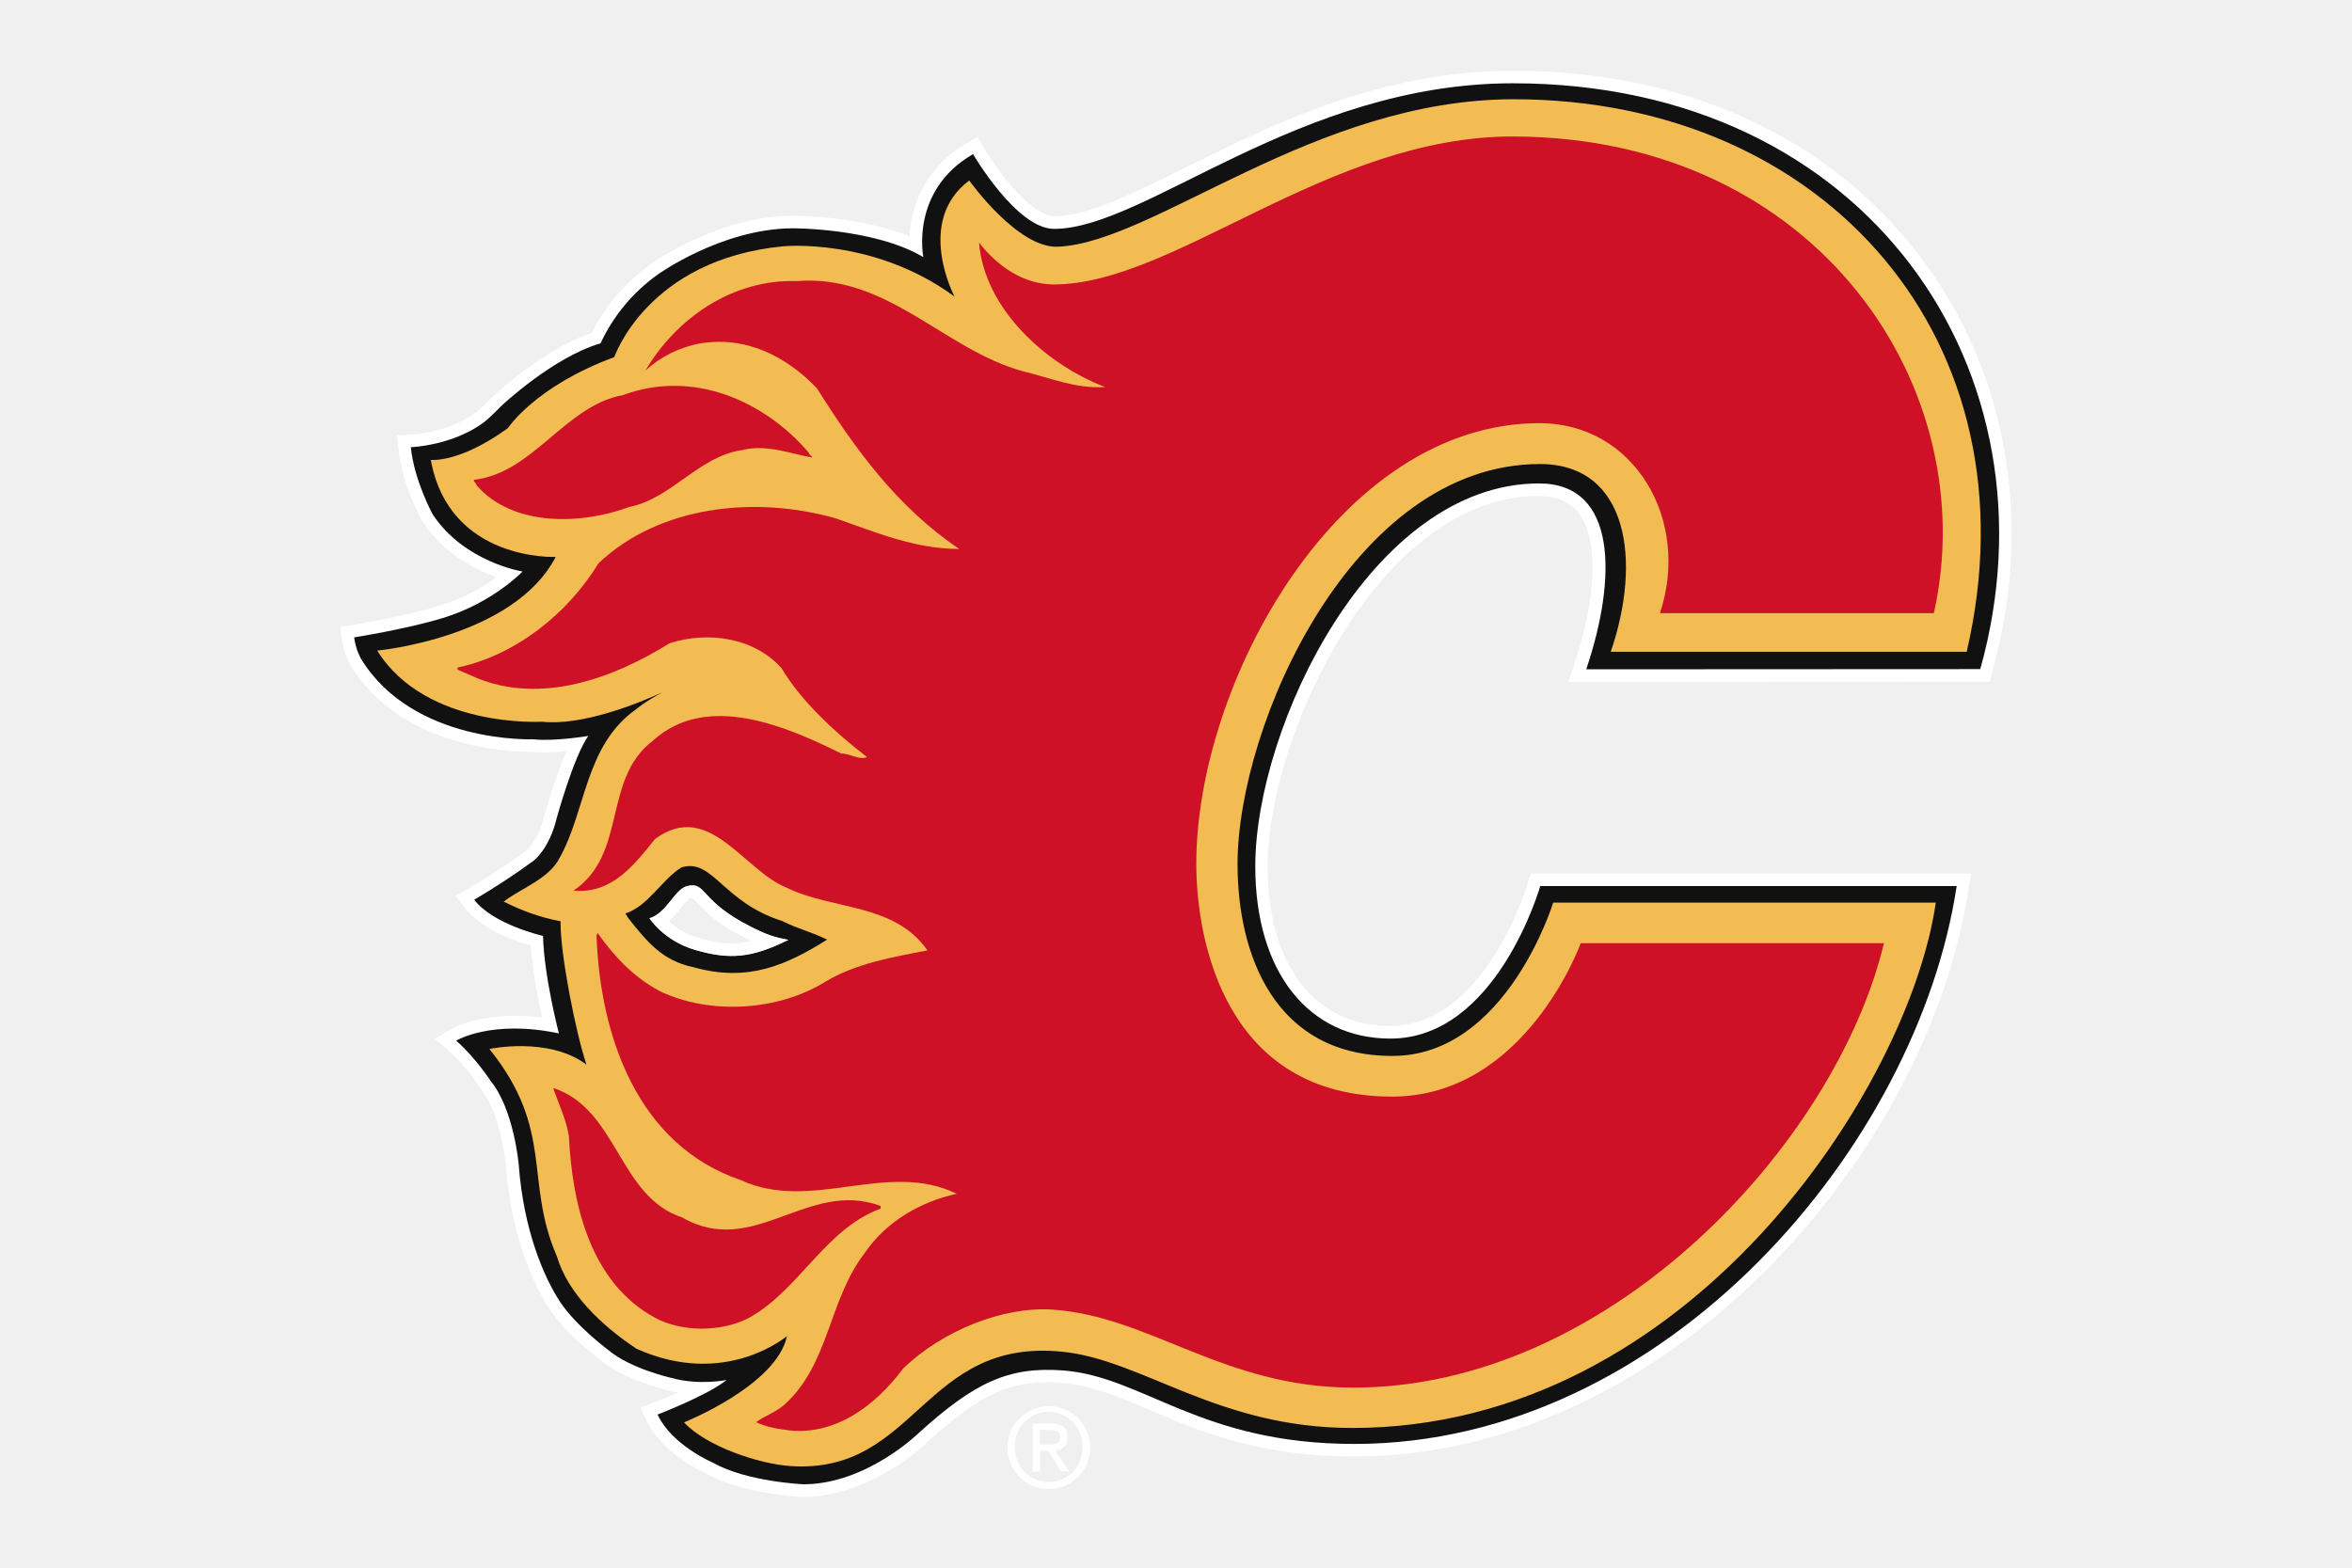
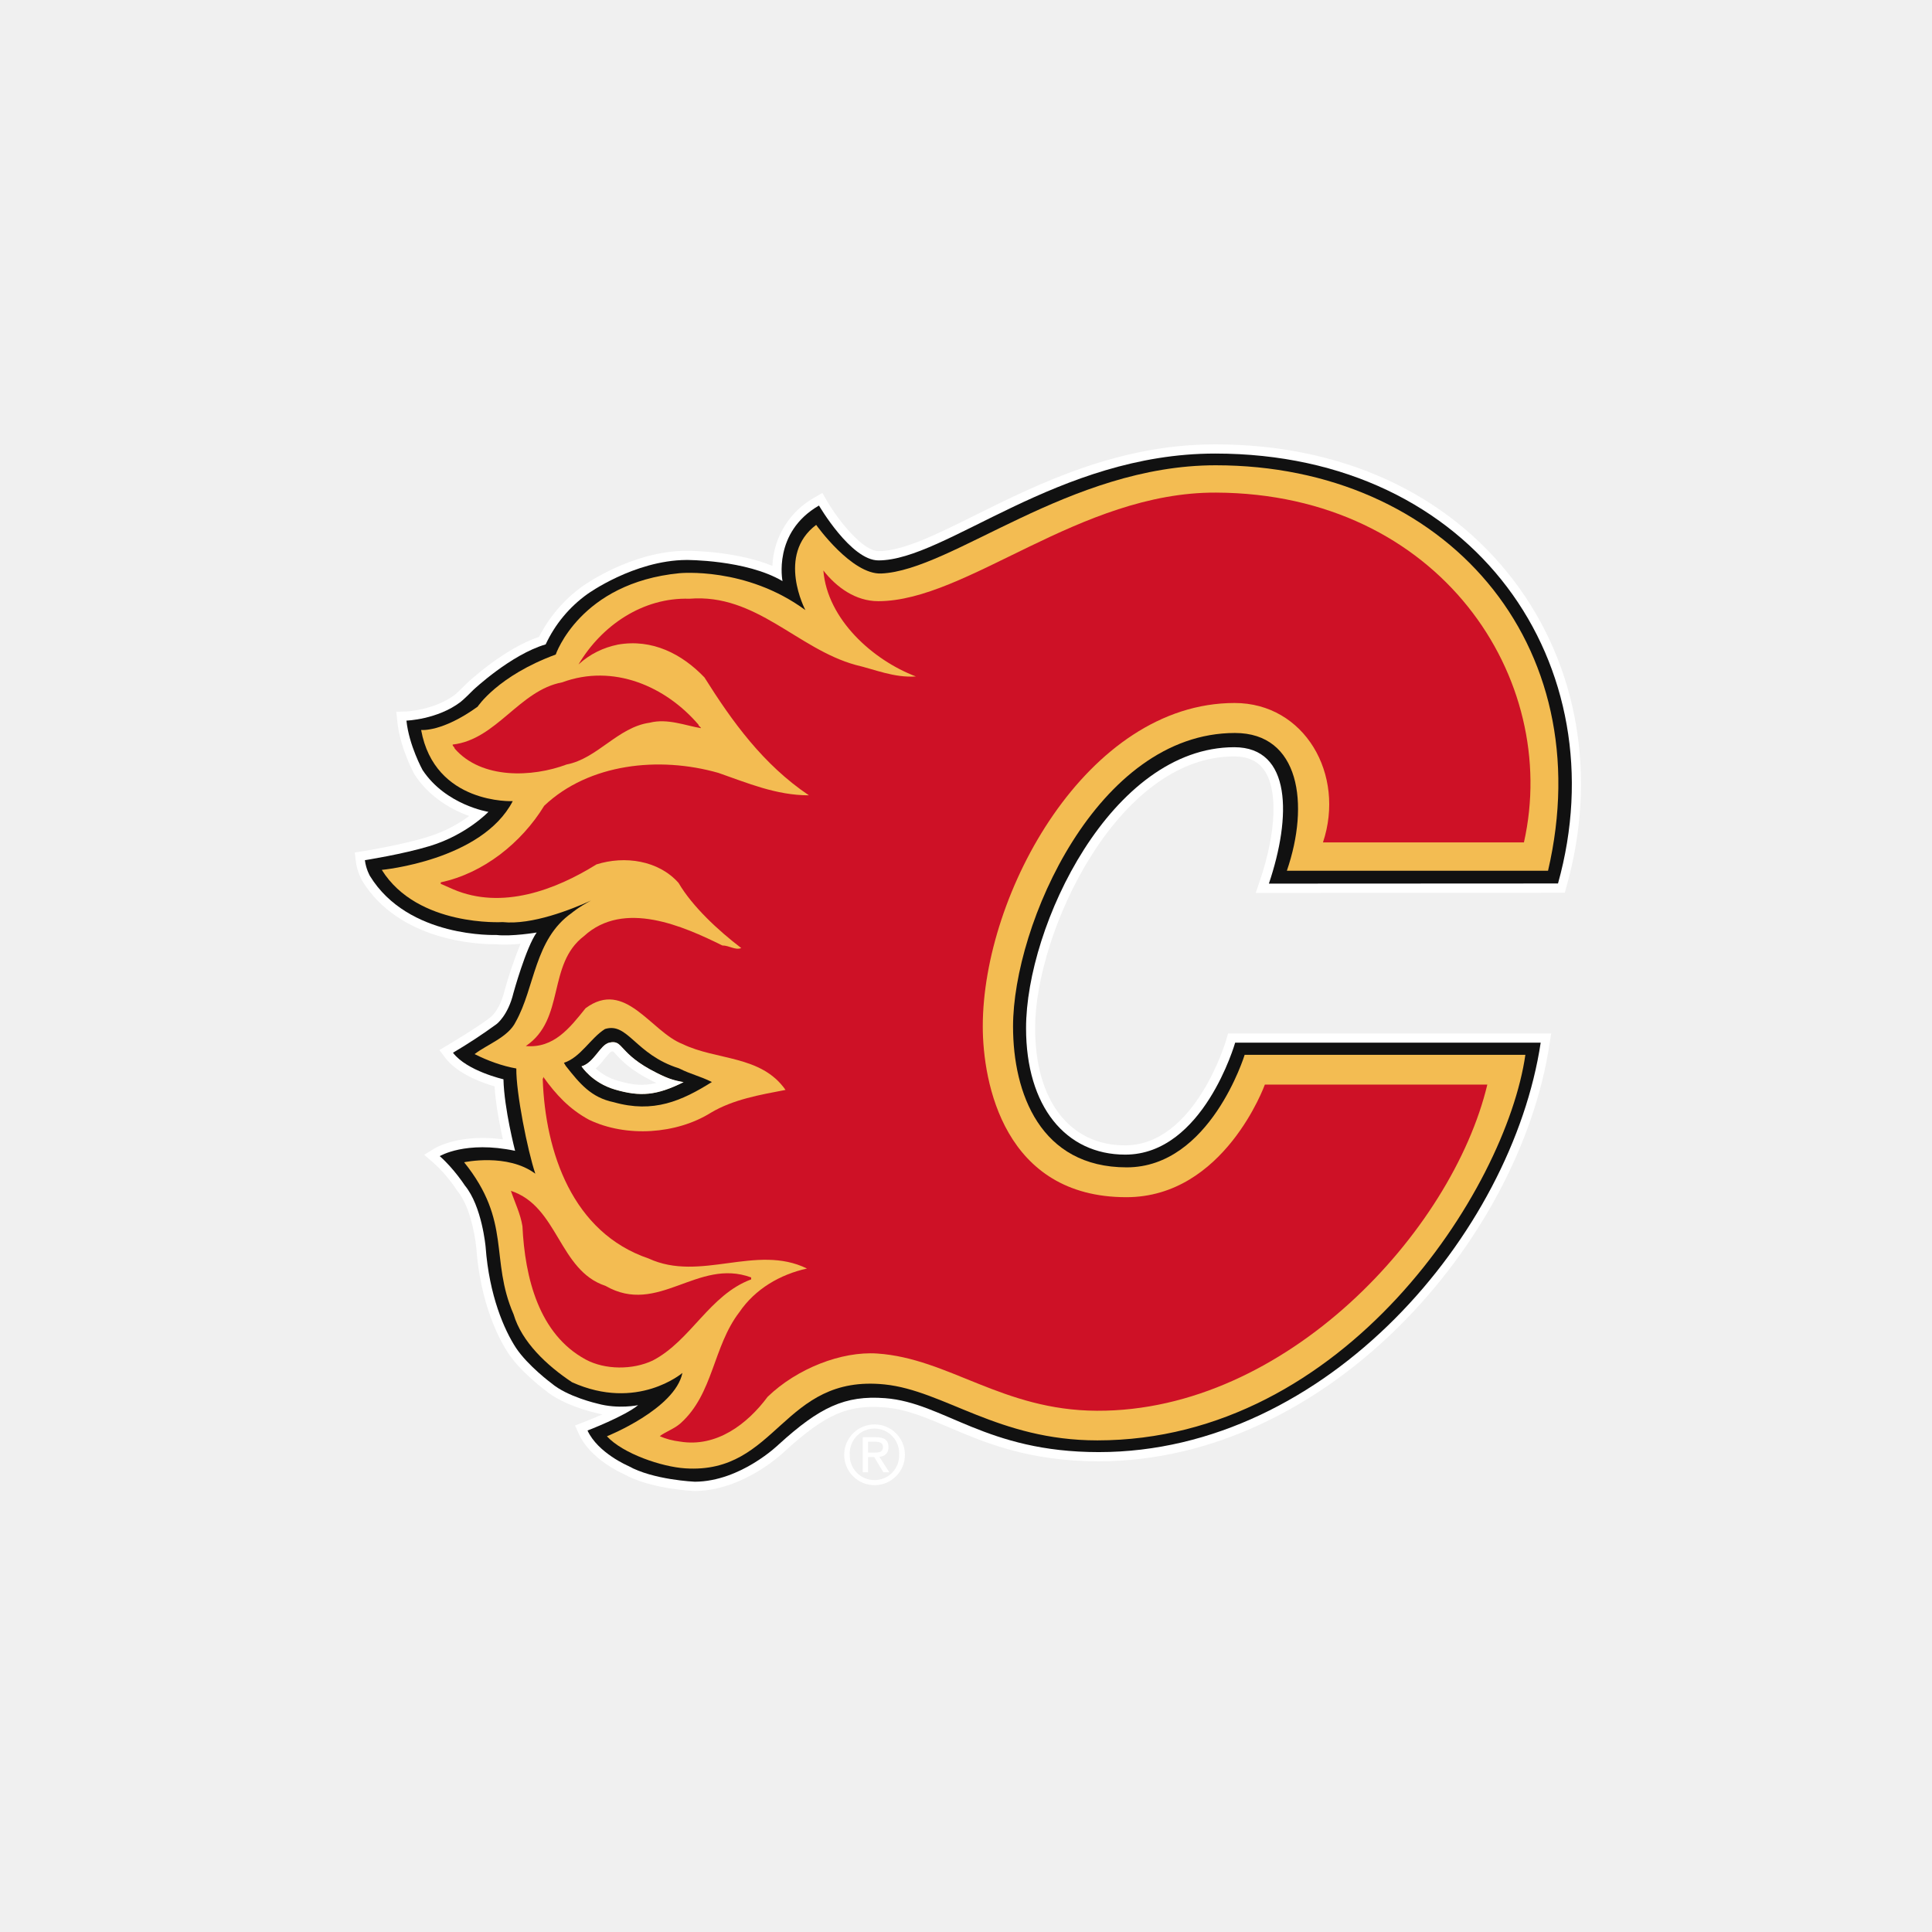
- <svg xmlns="http://www.w3.org/2000/svg" viewBox="0 0 24 16">
-   <g fill="#FFF">
-     <path d="M10.702 14.352a.422.422 0 1 0 0 .845.422.422 0 1 0 0-.845zm0 .774a.342.342 0 0 1-.345-.354.344.344 0 1 1 .687 0 .341.341 0 0 1-.342.354z" />
-     <path d="M10.896 14.669c0-.097-.057-.139-.172-.139h-.186v.488h.074v-.212h.085l.128.212h.083l-.138-.215c.071-.008.126-.047.126-.134zm-.284.075v-.151h.101c.051 0 .106.012.106.072 0 .074-.056.079-.119.079h-.088z" />
+ <svg xmlns="http://www.w3.org/2000/svg" width="512px" height="512px" viewBox="0 0 512 512" version="1.1">
+   <defs />
+   <g id="NHL" stroke="none" stroke-width="1" fill="none" fill-rule="evenodd">
+     <g id="calgary-flames">
+       <g id="cgy" transform="translate(85, 104)">
+         <g id="Group" transform="translate(133.3889, 266.7778)" fill="#FFFFFF">
+           <path d="M13.377,6.708 C8.931,6.708 5.326,10.312 5.326,14.759 C5.326,19.205 8.931,22.809 13.377,22.809 C17.823,22.809 21.428,19.205 21.428,14.759 C21.428,10.312 17.823,6.708 13.377,6.708 Z M13.377,21.457 C11.598,21.473 9.89,20.762 8.649,19.488 C7.407,18.214 6.74,16.489 6.803,14.711 C6.672,12.288 7.89,9.991 9.969,8.741 C12.048,7.49 14.648,7.49 16.727,8.741 C18.807,9.991 20.025,12.288 19.894,14.711 C19.962,16.48 19.304,18.2 18.074,19.474 C16.844,20.747 15.147,21.463 13.377,21.457 L13.377,21.457 Z" id="Shape" />
+           <path d="M17.074,12.748 C17.074,10.9 15.988,10.099 13.796,10.099 L10.252,10.099 L10.252,19.399 L11.662,19.399 L11.662,15.359 L13.282,15.359 L15.721,19.399 L17.302,19.399 L14.673,15.302 C16.026,15.149 17.074,14.406 17.074,12.748 Z M11.662,14.177 L11.662,11.3 L13.587,11.3 C14.558,11.3 15.607,11.529 15.607,12.672 C15.607,14.082 14.539,14.177 13.339,14.177 L11.662,14.177 L11.662,14.177 Z" id="Shape" />
+         </g>
+         <path d="M316.227,49.945 C298.505,26.582 270.379,13.758 237.032,13.758 C211.231,13.758 190.27,24.181 173.406,32.547 C163.135,37.654 154.274,42.056 147.814,42.056 C143.755,42.056 137.391,34.281 134.17,28.774 L132.932,26.64 L130.835,27.859 C124.222,31.542 119.999,38.399 119.688,45.962 C110.198,42.094 98.403,41.96 96.84,41.96 C82.396,42.056 69.8,51.05 69.248,51.45 C64.455,54.932 60.551,59.496 57.853,64.77 C48.535,67.895 39.178,76.66 38.721,77.08 C36.491,79.328 35.558,80.11 35.558,80.11 C30.127,84.207 22.695,84.549 22.638,84.549 L20.027,84.626 L20.294,87.217 C20.999,94.173 24.677,100.975 24.963,101.414 C29.06,107.607 35.157,110.751 39.35,112.256 C36.873,114.086 33.08,116.353 28.259,117.82 C21.323,119.955 11.433,121.536 11.338,121.555 L9.013,121.898 L9.299,124.242 C9.642,127.024 10.824,129.12 10.976,129.406 C20.771,145.413 41.732,146.232 45.848,146.232 L46.438,146.232 C48.23,146.423 50.783,146.328 52.936,146.118 C51.282,150.179 49.869,154.334 48.706,158.561 C47.525,163.478 45.219,165.402 45.066,165.517 C42.113,167.918 33.862,172.834 33.785,172.891 L31.442,174.282 L33.099,176.454 C36.301,180.628 42.818,182.952 46.057,183.905 C46.381,188.821 47.467,194.386 48.268,197.949 C46.482,197.693 44.679,197.565 42.875,197.568 C34.795,197.568 30.451,200.179 30.26,200.293 L27.421,202.027 L29.917,204.199 C33.404,207.248 36.091,211.421 36.11,211.479 L36.282,211.707 C40.283,216.566 41.217,226.571 41.217,226.647 C42.341,241.967 47.505,251.267 49.659,254.563 C52.993,259.613 59.377,264.358 59.511,264.453 C64.198,268.417 72.43,270.322 72.659,270.379 C73.307,270.551 73.955,270.703 74.641,270.818 C73.047,271.537 71.433,272.21 69.8,272.837 L67.38,273.771 L68.467,276.134 C71.401,282.518 79.233,286.176 80.395,286.691 C87.389,290.597 98.555,291.112 99.032,291.131 L99.146,291.131 C112.218,291.016 122.68,280.898 123.042,280.536 C133.903,270.665 139.773,268.226 149.338,268.969 C155.131,269.407 160.372,271.656 166.412,274.228 C175.826,278.249 187.507,283.261 206.143,283.261 C266.797,283.261 317.77,224.97 325.64,172.662 L326.079,169.88 L240.443,169.88 L239.929,171.672 C239.852,171.938 231.716,199.531 213.136,199.531 C198.445,199.531 189.317,187.64 189.317,168.47 C189.317,143.183 211.059,96.459 242.044,96.459 C245.664,96.459 248.256,97.641 249.99,100.042 C253.687,105.206 253.267,116.448 248.885,129.387 L247.779,132.627 L329.699,132.589 L330.176,130.797 C338.331,101.795 333.205,72.335 316.227,49.945 L316.227,49.945 Z M77.994,184.744 C71.878,182.971 69.115,178.589 69.115,178.589 C72.43,177.655 74.05,172.872 76.451,172.319 C80.3,171.405 78.757,175.197 88.989,180.304 C92.743,182.076 93.258,182.228 96.154,182.781 C89.066,186.287 84.797,186.725 77.994,184.744 L77.994,184.744 Z" id="Shape" fill="#FFFFFF" />
+         <path d="M327.889,130.13 C343.934,72.621 306.185,16.197 237.013,16.197 C195.319,16.197 165.555,44.514 147.795,44.514 C140.497,44.514 132.036,29.974 132.036,29.974 C119.726,37.082 122.375,50.002 122.375,50.002 C112.714,44.304 96.859,44.399 96.859,44.399 C83.025,44.514 70.696,53.413 70.696,53.413 C65.909,56.834 62.089,61.436 59.606,66.771 C50.402,69.457 40.436,78.833 40.436,78.833 C37.997,81.31 37.025,82.053 37.025,82.053 C30.87,86.703 22.714,86.97 22.714,86.97 C23.381,93.525 26.983,100.061 26.983,100.061 C33.138,109.36 44.438,111.151 44.438,111.151 C44.438,111.151 38.683,117.211 28.983,120.183 C21.8,122.375 11.7,123.956 11.7,123.956 C11.986,126.338 13.034,128.13 13.034,128.13 C23.191,144.727 46.515,143.774 46.515,143.774 C50.497,144.251 57.224,143.126 57.224,143.126 C54.385,147.109 51.069,159.152 51.069,159.152 C49.64,165.116 46.61,167.384 46.61,167.384 C42.882,170.107 39.021,172.644 35.043,174.987 C38.74,179.827 48.42,182.019 48.42,182.019 C48.611,189.889 51.507,200.979 51.507,200.979 C38.378,198.216 31.537,202.389 31.537,202.389 C35.329,205.724 38.187,210.164 38.187,210.164 C42.742,215.652 43.694,226.456 43.694,226.456 C44.647,239.357 48.63,248.446 51.736,253.191 C54.88,257.936 61.149,262.586 61.149,262.586 C65.399,266.187 73.364,267.978 73.364,267.978 C78.871,269.503 84.111,268.378 84.111,268.378 C80.567,271.313 70.696,275.105 70.696,275.105 C73.459,281.089 81.52,284.499 81.52,284.499 C88.056,288.196 99.146,288.673 99.146,288.673 C111.38,288.596 121.441,278.726 121.441,278.726 C132.207,268.95 138.896,265.711 149.567,266.53 C165.212,267.731 176.169,280.822 206.181,280.822 C266.797,280.822 315.693,222.817 323.297,172.319 L242.329,172.319 C242.329,172.319 233.888,201.989 213.194,201.989 C197.416,201.989 186.916,189.203 186.916,168.47 C186.916,141.354 209.535,94.02 242.101,94.02 C257.345,94.02 257.25,112.485 251.267,130.168 L327.889,130.13 Z M77.994,184.744 C71.878,182.971 69.115,178.589 69.115,178.589 C72.43,177.655 74.05,172.872 76.451,172.319 C80.3,171.405 78.757,175.197 88.989,180.304 C92.743,182.076 93.258,182.228 96.154,182.781 C89.066,186.287 84.797,186.725 77.994,184.744 L77.994,184.744 Z" id="Shape" fill="#111111" />
+         <path d="M325.24,126.777 C339.265,66.523 297.953,19.303 237.165,19.303 C198.387,19.303 167.308,47.163 148.557,47.982 C140.706,48.344 131.293,35.1 131.293,35.1 C120.679,43.066 128.434,57.681 128.434,57.681 C112.714,46.114 95.049,47.906 95.049,47.906 C68.695,50.478 62.274,69.457 62.274,69.457 C46.896,75.117 41.579,83.273 41.579,83.273 C32.109,90.114 26.602,89.447 26.602,89.447 C30.203,109.265 50.878,108.312 50.878,108.312 C42.723,124.052 16.178,126.529 16.178,126.529 C25.649,141.716 48.211,140.363 48.211,140.363 C55.947,141.183 66.428,137.009 71.611,134.666 C68.162,136.495 66.542,137.924 66.542,137.924 C56.576,144.917 56.786,157.704 51.66,166.812 C49.678,170.89 43.961,172.853 40.779,175.349 C44.209,177.083 48.115,178.512 51.831,179.16 C51.736,185.506 54.804,200.903 56.862,207.039 C49.468,201.532 37.997,204.009 37.997,204.009 C50.707,219.825 44.723,229.619 51.107,244.311 C53.26,251.61 59.892,257.86 66.58,262.3 C83.883,270.093 95.849,259.842 95.849,259.842 C93.868,269.426 75.841,276.63 75.841,276.63 C80.071,281.241 90.419,284.747 96.612,285.128 C121.06,286.729 122.337,260.127 149.434,262.89 C165.155,264.51 179.56,277.716 205.8,277.716 C271.427,277.716 314.093,211.288 319.238,175.54 L244.845,175.54 C244.845,175.54 235.717,205.362 213.594,205.362 C190.708,205.362 183.467,185.715 183.467,168.032 C183.467,141.106 205.8,90.247 242.272,90.247 C259.46,90.247 262.109,109.112 256.03,126.758 L325.24,126.758 L325.24,126.777 Z M77.994,184.744 C71.878,182.971 69.115,178.589 69.115,178.589 C72.43,177.655 74.05,172.872 76.451,172.319 C80.3,171.405 78.757,175.197 88.989,180.304 C92.743,182.076 93.258,182.228 96.154,182.781 C89.066,186.287 84.797,186.725 77.994,184.744 L77.994,184.744 Z" id="Shape" fill="#F3BC52" />
+         <g id="Group" transform="translate(19.05556, 19.05556)" fill="#CE1126">
+           <path d="M46.114,79.538 C54.27,77.975 59.682,69.648 68.124,68.467 C72.868,67.266 77.613,69.248 81.71,69.915 C81.577,69.496 81.043,69.381 81.043,68.981 C72.335,58.825 58.501,52.765 44.914,57.776 C33.576,59.873 27.516,72.945 15.911,74.26 C15.797,74.66 16.445,74.926 16.445,75.327 C23.553,83.501 36.987,82.968 46.114,79.538 L46.114,79.538 Z M95.011,215.995 L95.011,215.48 C80.776,210.221 70.372,225.751 56.404,217.71 C44.018,213.632 43.885,196.615 31.346,192.537 C32.413,195.701 33.862,198.597 34.395,201.894 C35.062,215.614 38.759,230.515 51.145,237.223 C56.29,240.005 63.665,240.005 68.943,237.489 C79.061,232.211 83.959,220.092 95.011,215.995 Z" id="Shape" />
+           <path d="M218.224,7.489 C182.038,7.317 152.235,36.263 128.682,36.263 C122.718,36.263 117.649,32.623 114.143,28.126 C115.191,41.046 127.196,51.85 138.667,56.214 C132.855,56.595 127.844,54.365 122.718,53.165 C107.283,48.935 96.326,34.167 78.661,35.615 C66.275,35.215 55.318,42.761 49.259,53.032 C52.288,50.249 55.852,48.554 59.682,47.772 C68.791,46.172 76.68,50.249 82.625,56.462 C89.999,68.181 98.174,79.538 110.313,87.713 C101.604,87.713 93.963,84.416 86.322,81.767 C70.62,77.289 52.022,79.271 40.169,90.476 C34.109,100.385 23.953,108.407 12.748,110.77 L12.748,111.17 L16.045,112.618 C28.964,118.163 43.218,112.752 54.003,106.025 C61.511,103.643 70.487,104.958 75.765,110.922 C79.462,117.23 86.322,123.556 92.381,128.187 C90.8,128.835 89.218,127.501 87.37,127.501 C76.965,122.356 61.264,115.381 50.726,125.004 C40.836,132.531 45.848,147.033 35.291,154.159 C42.684,154.807 46.896,149.415 51.126,144.136 C61.664,136.343 68.39,150.348 76.832,153.626 C85.788,157.99 97.66,156.541 104.12,165.783 C97.26,167.098 90.266,168.299 84.34,171.824 C75.231,177.522 61.931,178.436 52.041,173.691 C46.896,170.909 43.332,167.098 39.921,162.334 C39.921,162.487 39.921,162.734 39.769,162.849 C40.436,182.362 47.677,203.628 67.857,210.469 C81.577,216.795 96.326,206.505 109.798,213.117 C102.671,214.699 96.078,218.51 91.867,224.703 C84.873,233.812 85.007,246.331 76.317,254.106 C74.736,255.554 72.354,256.354 70.791,257.536 C72.487,258.317 74.221,258.736 76.184,258.984 C85.807,260.566 93.982,254.373 99.375,247.112 C107.168,239.585 118.983,235.012 128.396,235.641 C147.395,236.918 161.572,250.714 186.649,250.809 C236.613,251.019 280.745,203.399 290.102,164.373 L231.144,164.373 C231.144,164.373 220.416,194.214 194.443,194.214 C162.067,194.214 156.389,163.954 156.389,148.938 C156.389,113.666 184.039,63.245 223.121,63.245 C241.663,63.245 252.562,82.187 246.541,100.194 L299.801,100.194 C309.577,56.767 277.506,7.756 218.224,7.489 L218.224,7.489 Z" id="Shape" />
+         </g>
+         <path d="M64.922,178.455 C68.676,183.219 71.668,186.859 77.651,188.097 C88.17,191.07 95.64,187.773 103.662,182.743 C100.232,181.066 98.25,180.78 94.935,179.122 C83.311,175.464 81.424,166.812 75.327,168.699 C71.458,171.138 68.886,176.207 64.446,177.655 L64.922,178.455 Z M88.97,180.304 C92.724,182.076 93.239,182.228 96.135,182.781 C89.066,186.287 84.797,186.725 77.994,184.744 C71.878,182.971 69.115,178.589 69.115,178.589 C72.43,177.655 74.05,172.872 76.451,172.319 C80.3,171.405 78.738,175.197 88.97,180.304 L88.97,180.304 Z" id="Shape" fill="#111111" />
+         <path d="M69.115,178.589 C69.115,178.589 71.897,182.952 77.994,184.744 C84.797,186.725 89.066,186.287 96.154,182.781 C93.64,182.38 91.215,181.541 88.989,180.304 C78.738,175.197 80.3,171.405 76.451,172.319 C74.05,172.872 72.43,177.655 69.115,178.589 Z M77.004,174.682 C77.149,174.656 77.295,174.637 77.442,174.625 C77.632,174.758 78.032,175.178 78.356,175.559 C79.786,177.083 82.168,179.656 87.941,182.514 C88.303,182.686 88.646,182.857 88.951,182.971 C85.636,183.81 82.911,183.638 78.68,182.4 C76.521,181.778 74.533,180.67 72.868,179.16 C73.748,178.372 74.546,177.498 75.25,176.55 C75.822,175.864 76.641,174.835 77.004,174.682 L77.004,174.682 Z" id="Shape" fill="#FFFFFF" />
+       </g>
+     </g>
  </g>
-   <path fill="#FFF" d="M19.595 2.621c-.93-1.226-2.406-1.899-4.156-1.899-1.354 0-2.454.547-3.339.986-.539.268-1.004.499-1.343.499-.213 0-.547-.408-.716-.697l-.065-.112-.11.064a1.141 1.141 0 0 0-.585.95c-.498-.203-1.117-.21-1.199-.21-.758.005-1.419.477-1.448.498a1.977 1.977 0 0 0-.598.699c-.489.164-.98.624-1.004.646-.117.118-.166.159-.166.159-.285.215-.675.233-.678.233l-.137.004.014.136c.037.365.23.722.245.745.215.325.535.49.755.569-.13.096-.329.215-.582.292-.364.112-.883.195-.888.196l-.122.018.015.123c.018.146.08.256.088.271.514.84 1.614.883 1.83.883h.031c.094.01.228.005.341-.006a5.827 5.827 0 0 0-.222.653c-.062.258-.183.359-.191.365-.155.126-.588.384-.592.387l-.123.073.087.114c.168.219.51.341.68.391.017.258.074.55.116.737a1.973 1.973 0 0 0-.283-.02c-.424 0-.652.137-.662.143l-.149.091.131.114c.183.16.324.379.325.382l.009.012c.21.255.259.78.259.784.059.804.33 1.292.443 1.465.175.265.51.514.517.519.246.208.678.308.69.311.034.009.068.017.104.023a4.818 4.818 0 0 1-.254.106l-.127.049.057.124c.154.335.565.527.626.554.367.205.953.232.978.233h.006c.686-.006 1.235-.537 1.254-.556.57-.518.878-.646 1.38-.607.304.023.579.141.896.276.494.211 1.107.474 2.085.474 3.183 0 5.858-3.059 6.271-5.804l.023-.146h-4.494l-.027.094c-.004.014-.431 1.462-1.406 1.462-.771 0-1.25-.624-1.25-1.63 0-1.327 1.141-3.779 2.767-3.779.19 0 .326.062.417.188.194.271.172.861-.058 1.54l-.058.17 4.299-.002.025-.094c.428-1.522.159-3.068-.732-4.243zM7.093 9.695c-.321-.093-.466-.323-.466-.323.174-.049.259-.3.385-.329.202-.048.121.151.658.419.197.093.224.101.376.13-.372.184-.596.207-.953.103z" />
-   <path fill="#111" d="M20.207 6.829C21.049 3.811 19.068.85 15.438.85c-2.188 0-3.75 1.486-4.682 1.486-.383 0-.827-.763-.827-.763-.646.373-.507 1.051-.507 1.051-.507-.299-1.339-.294-1.339-.294-.726.006-1.373.473-1.373.473a1.79 1.79 0 0 0-.582.701c-.483.141-1.006.633-1.006.633-.128.13-.179.169-.179.169-.323.244-.751.258-.751.258.035.344.224.687.224.687.323.488.916.582.916.582s-.302.318-.811.474c-.377.115-.907.198-.907.198.015.125.07.219.07.219.533.871 1.757.821 1.757.821.209.025.562-.034.562-.034-.149.209-.323.841-.323.841-.075.313-.234.432-.234.432a7.376 7.376 0 0 1-.607.399c.194.254.702.369.702.369.01.413.162.995.162.995-.689-.145-1.048.074-1.048.074.199.175.349.408.349.408.239.288.289.855.289.855.05.677.259 1.154.422 1.403.165.249.494.493.494.493.223.189.641.283.641.283.289.08.564.021.564.021-.186.154-.704.353-.704.353.145.314.568.493.568.493.343.194.925.219.925.219.642-.004 1.17-.522 1.17-.522.565-.513.916-.683 1.476-.64.821.063 1.396.75 2.971.75 3.181 0 5.747-3.044 6.146-5.694h-4.249s-.443 1.557-1.529 1.557c-.828 0-1.379-.671-1.379-1.759 0-1.423 1.187-3.907 2.896-3.907.8 0 .795.969.481 1.897l4.021-.002zM7.093 9.695c-.321-.093-.466-.323-.466-.323.174-.049.259-.3.385-.329.202-.048.121.151.658.419.197.093.224.101.376.13-.372.184-.596.207-.953.103z" />
-   <path fill="#f3bc52" d="M20.068 6.653c.736-3.162-1.432-5.64-4.622-5.64-2.035 0-3.666 1.462-4.65 1.505-.412.019-.906-.676-.906-.676-.557.418-.15 1.185-.15 1.185-.825-.607-1.752-.513-1.752-.513-1.383.135-1.72 1.131-1.72 1.131-.807.297-1.086.725-1.086.725-.497.359-.786.324-.786.324.189 1.04 1.274.99 1.274.99-.428.826-1.821.956-1.821.956.497.797 1.681.726 1.681.726.406.043.956-.176 1.228-.299-.181.096-.266.171-.266.171-.523.367-.512 1.038-.781 1.516-.104.214-.404.317-.571.448.18.091.385.166.58.2-.005.333.156 1.141.264 1.463-.388-.289-.99-.159-.99-.159.667.83.353 1.344.688 2.115.113.383.461.711.812.944.908.409 1.536-.129 1.536-.129-.104.503-1.05.881-1.05.881.222.242.765.426 1.09.446 1.283.084 1.35-1.312 2.772-1.167.825.085 1.581.778 2.958.778 3.444 0 5.683-3.486 5.953-5.362h-3.904s-.479 1.565-1.64 1.565c-1.201 0-1.581-1.031-1.581-1.959 0-1.413 1.172-4.082 3.086-4.082.902 0 1.041.99.722 1.916h3.632zM7.093 9.695c-.321-.093-.466-.323-.466-.323.174-.049.259-.3.385-.329.202-.048.121.151.658.419.197.093.224.101.376.13-.372.184-.596.207-.953.103z" />
-   <g fill="#ce1126">
-     <path d="M6.42 5.174c.428-.082.712-.519 1.155-.581.249-.063.498.041.713.076-.007-.022-.035-.028-.035-.049-.457-.533-1.183-.851-1.896-.588-.595.11-.913.796-1.522.865-.006.021.028.035.028.056.373.429 1.078.401 1.557.221zm2.566 7.161v-.027c-.747-.276-1.293.539-2.026.117-.65-.214-.657-1.107-1.315-1.321.056.166.132.318.16.491.035.72.229 1.502.879 1.854.27.146.657.146.934.014.531-.277.788-.913 1.368-1.128z" />
-     <path d="M15.452 1.393c-1.899-.009-3.463 1.51-4.699 1.51-.313 0-.579-.191-.763-.427.055.678.685 1.245 1.287 1.474-.305.02-.568-.097-.837-.16-.81-.222-1.385-.997-2.312-.921-.65-.021-1.225.375-1.543.914.159-.146.346-.235.547-.276.478-.084.892.13 1.204.456.387.615.816 1.211 1.453 1.64-.457 0-.858-.173-1.259-.312-.824-.235-1.8-.131-2.422.457-.318.52-.851.941-1.439 1.065v.021l.173.076c.678.291 1.426.007 1.992-.346.394-.125.865-.056 1.142.257.194.331.554.663.872.906-.083.034-.166-.036-.263-.036-.546-.27-1.37-.636-1.923-.131-.519.395-.256 1.156-.81 1.53.388.034.609-.249.831-.526.553-.409.906.326 1.349.498.47.229 1.093.153 1.432.638-.36.069-.727.132-1.038.317-.478.299-1.176.347-1.695.098-.27-.146-.457-.346-.636-.596 0 .008 0 .021-.008.027.035 1.024.415 2.14 1.474 2.499.72.332 1.494-.208 2.201.139-.374.083-.72.283-.941.608-.367.478-.36 1.135-.816 1.543-.083.076-.208.118-.29.18.089.041.18.063.283.076.505.083.934-.242 1.217-.623.409-.395 1.029-.635 1.523-.602.997.067 1.741.791 3.057.796 2.622.011 4.938-2.488 5.429-4.536H16.13s-.563 1.566-1.926 1.566c-1.699 0-1.997-1.588-1.997-2.376 0-1.851 1.451-4.497 3.502-4.497.973 0 1.545.994 1.229 1.939h2.795c.513-2.279-1.17-4.851-4.281-4.865z" />
-   </g>
-   <path fill="#111" d="M6.407 9.365c.197.25.354.441.668.506.552.156.944-.017 1.365-.281-.18-.088-.284-.103-.458-.19-.61-.192-.709-.646-1.029-.547-.203.128-.338.394-.571.47l.025.042zm1.262.097c.197.093.224.101.376.13-.371.184-.595.207-.952.103-.321-.093-.466-.323-.466-.323.174-.049.259-.3.385-.329.202-.048.12.151.657.419z" />
-   <path fill="#FFF" d="M6.627 9.372s.146.229.466.323c.357.104.581.081.953-.103a1.145 1.145 0 0 1-.376-.13c-.538-.268-.456-.467-.658-.419-.126.029-.211.28-.385.329zm.414-.205a.232.232 0 0 1 .023-.003c.01.007.031.029.048.049.075.08.2.215.503.365.019.009.037.018.053.024-.174.044-.317.035-.539-.03a.772.772 0 0 1-.305-.17.924.924 0 0 0 .125-.137c.03-.036.073-.09.092-.098z" />
</svg>
